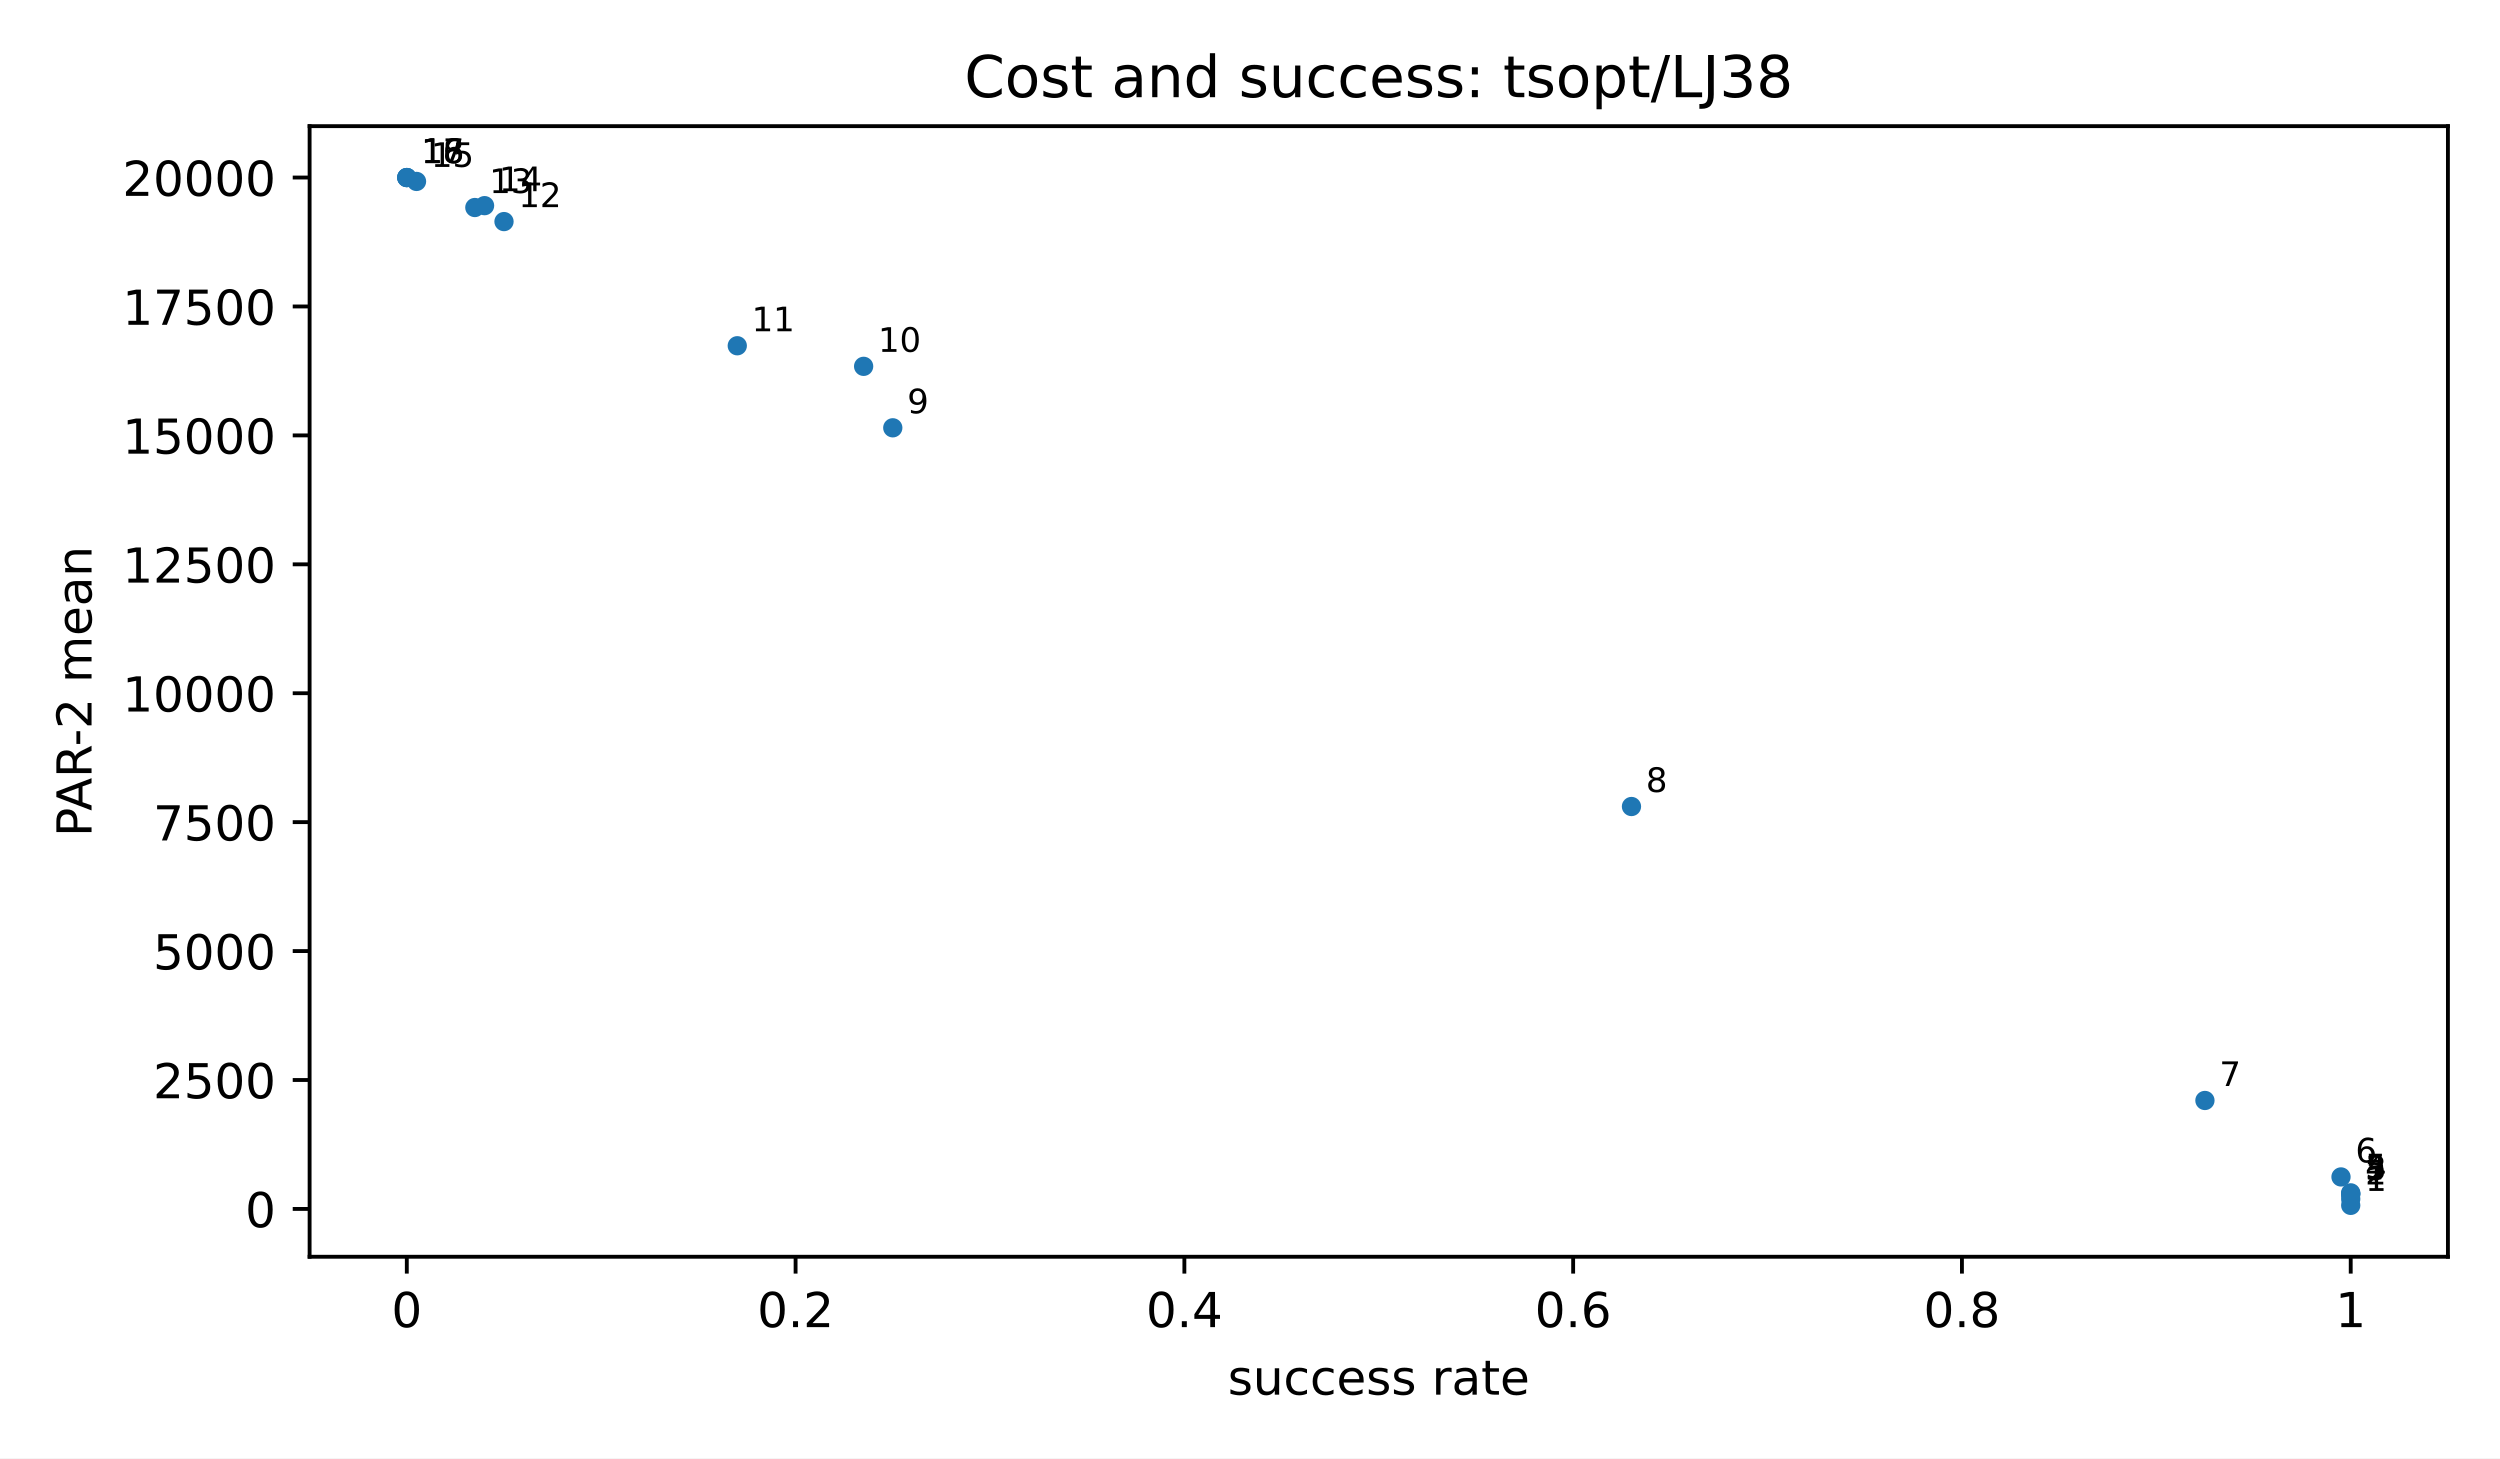
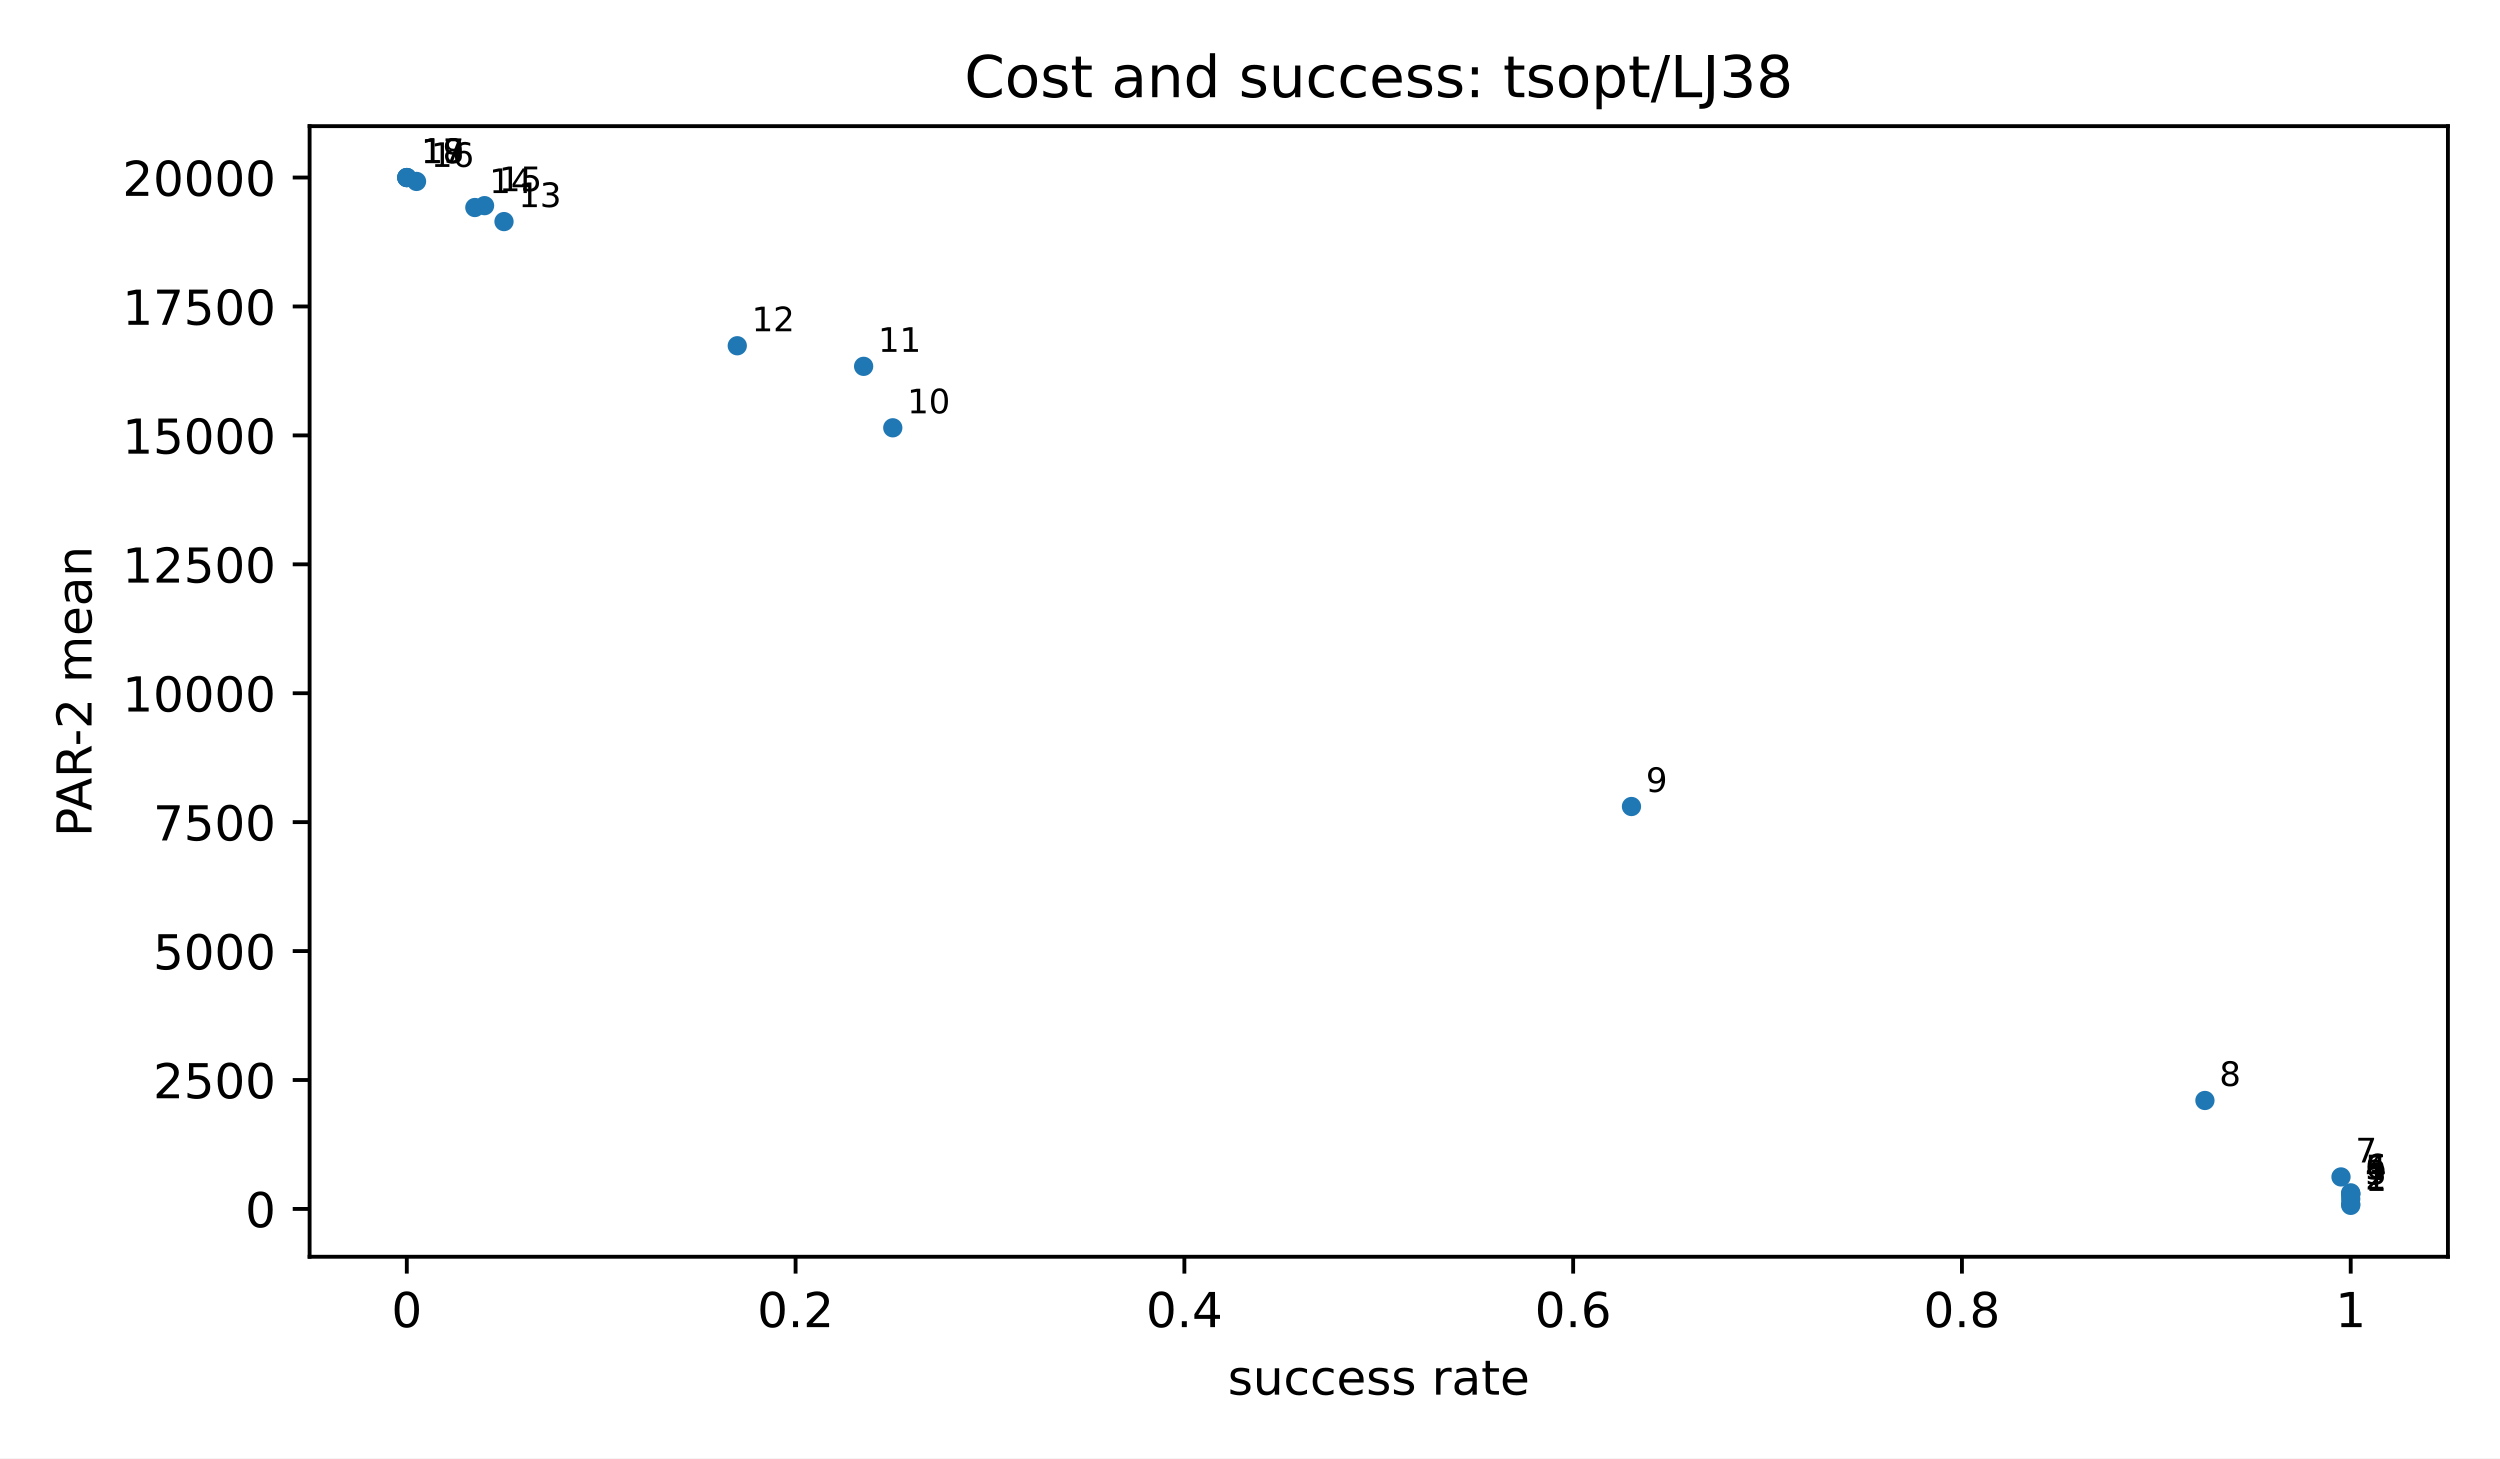
<svg xmlns="http://www.w3.org/2000/svg" xmlns:xlink="http://www.w3.org/1999/xlink" width="518.4pt" height="302.4pt" viewBox="0 0 518.4 302.4" version="1.1">
  <defs>
    <style type="text/css">*{stroke-linejoin: round; stroke-linecap: butt}</style>
  </defs>
  <g id="figure_1">
    <g id="patch_1">
      <path d="M 0 302.4  L 518.4 302.4  L 518.4 0  L 0 0  z " style="fill: #ffffff" />
    </g>
    <g id="axes_1">
      <g id="patch_2">
        <path d="M 64.2 260.6  L 507.6 260.6  L 507.6 26.16  L 64.2 26.16  z " style="fill: #ffffff" />
      </g>
      <g id="PathCollection_1">
        <defs>
          <path id="m2d8934182f" d="M 0 2  C 0.53 2 1.039 1.789 1.414 1.414  C 1.789 1.039 2 0.53 2 0  C 2 -0.53 1.789 -1.039 1.414 -1.414  C 1.039 -1.789 0.53 -2 0 -2  C -0.53 -2 -1.039 -1.789 -1.414 -1.414  C -1.789 -1.039 -2 -0.53 -2 0  C -2 0.53 -1.789 1.039 -1.414 1.414  C -1.039 1.789 -0.53 2 0 2  z " />
        </defs>
        <g clip-path="url(#p3300185fd4)">
          <use xlink:href="#m2d8934182f" x="487.445" y="249.944" style="fill: #1f77b4" />
+           <use xlink:href="#m2d8934182f" x="487.445" y="249.667" style="fill: #1f77b4" />
          <use xlink:href="#m2d8934182f" x="487.445" y="248.619" style="fill: #1f77b4" />
          <use xlink:href="#m2d8934182f" x="487.445" y="247.681" style="fill: #1f77b4" />
          <use xlink:href="#m2d8934182f" x="487.445" y="247.548" style="fill: #1f77b4" />
          <use xlink:href="#m2d8934182f" x="487.445" y="247.351" style="fill: #1f77b4" />
          <use xlink:href="#m2d8934182f" x="485.43" y="244.05" style="fill: #1f77b4" />
          <use xlink:href="#m2d8934182f" x="457.214" y="228.194" style="fill: #1f77b4" />
          <use xlink:href="#m2d8934182f" x="338.302" y="167.238" style="fill: #1f77b4" />
          <use xlink:href="#m2d8934182f" x="185.127" y="88.71" style="fill: #1f77b4" />
          <use xlink:href="#m2d8934182f" x="179.081" y="75.964" style="fill: #1f77b4" />
          <use xlink:href="#m2d8934182f" x="152.88" y="71.696" style="fill: #1f77b4" />
          <use xlink:href="#m2d8934182f" x="104.509" y="45.947" style="fill: #1f77b4" />
          <use xlink:href="#m2d8934182f" x="98.463" y="43.031" style="fill: #1f77b4" />
          <use xlink:href="#m2d8934182f" x="100.478" y="42.644" style="fill: #1f77b4" />
          <use xlink:href="#m2d8934182f" x="86.37" y="37.621" style="fill: #1f77b4" />
          <use xlink:href="#m2d8934182f" x="84.355" y="36.816" style="fill: #1f77b4" />
          <use xlink:href="#m2d8934182f" x="84.355" y="36.816" style="fill: #1f77b4" />
          <use xlink:href="#m2d8934182f" x="84.355" y="36.816" style="fill: #1f77b4" />
        </g>
      </g>
      <g id="matplotlib.axis_1">
        <g id="xtick_1">
          <g id="line2d_1">
            <defs>
              <path id="m8ea4d47d77" d="M 0 0  L 0 3.5  " style="stroke: #000000; stroke-width: 0.8" />
            </defs>
            <g>
              <use xlink:href="#m8ea4d47d77" x="84.355" y="260.6" style="stroke: #000000; stroke-width: 0.8" />
            </g>
          </g>
          <g id="text_1">
            <text style="font-size: 10px; font-family: 'DejaVu Sans', 'Bitstream Vera Sans', 'Computer Modern Sans Serif', 'Lucida Grande', 'Verdana', 'Geneva', 'Lucid', 'Arial', 'Helvetica', 'Avant Garde', sans-serif; text-anchor: middle" x="84.355" y="275.198" transform="rotate(-0 84.35455 275.1977)">0</text>
          </g>
        </g>
        <g id="xtick_2">
          <g id="line2d_2">
            <g>
              <use xlink:href="#m8ea4d47d77" x="164.973" y="260.6" style="stroke: #000000; stroke-width: 0.8" />
            </g>
          </g>
          <g id="text_2">
            <text style="font-size: 10px; font-family: 'DejaVu Sans', 'Bitstream Vera Sans', 'Computer Modern Sans Serif', 'Lucida Grande', 'Verdana', 'Geneva', 'Lucid', 'Arial', 'Helvetica', 'Avant Garde', sans-serif; text-anchor: middle" x="164.973" y="275.198" transform="rotate(-0 164.9727 275.1977)">0.2</text>
          </g>
        </g>
        <g id="xtick_3">
          <g id="line2d_3">
            <g>
              <use xlink:href="#m8ea4d47d77" x="245.591" y="260.6" style="stroke: #000000; stroke-width: 0.8" />
            </g>
          </g>
          <g id="text_3">
            <text style="font-size: 10px; font-family: 'DejaVu Sans', 'Bitstream Vera Sans', 'Computer Modern Sans Serif', 'Lucida Grande', 'Verdana', 'Geneva', 'Lucid', 'Arial', 'Helvetica', 'Avant Garde', sans-serif; text-anchor: middle" x="245.591" y="275.198" transform="rotate(-0 245.5909 275.1977)">0.4</text>
          </g>
        </g>
        <g id="xtick_4">
          <g id="line2d_4">
            <g>
              <use xlink:href="#m8ea4d47d77" x="326.209" y="260.6" style="stroke: #000000; stroke-width: 0.8" />
            </g>
          </g>
          <g id="text_4">
            <text style="font-size: 10px; font-family: 'DejaVu Sans', 'Bitstream Vera Sans', 'Computer Modern Sans Serif', 'Lucida Grande', 'Verdana', 'Geneva', 'Lucid', 'Arial', 'Helvetica', 'Avant Garde', sans-serif; text-anchor: middle" x="326.209" y="275.198" transform="rotate(-0 326.2091 275.1977)">0.6</text>
          </g>
        </g>
        <g id="xtick_5">
          <g id="line2d_5">
            <g>
              <use xlink:href="#m8ea4d47d77" x="406.827" y="260.6" style="stroke: #000000; stroke-width: 0.8" />
            </g>
          </g>
          <g id="text_5">
            <text style="font-size: 10px; font-family: 'DejaVu Sans', 'Bitstream Vera Sans', 'Computer Modern Sans Serif', 'Lucida Grande', 'Verdana', 'Geneva', 'Lucid', 'Arial', 'Helvetica', 'Avant Garde', sans-serif; text-anchor: middle" x="406.827" y="275.198" transform="rotate(-0 406.8273 275.1977)">0.8</text>
          </g>
        </g>
        <g id="xtick_6">
          <g id="line2d_6">
            <g>
              <use xlink:href="#m8ea4d47d77" x="487.445" y="260.6" style="stroke: #000000; stroke-width: 0.8" />
            </g>
          </g>
          <g id="text_6">
            <text style="font-size: 10px; font-family: 'DejaVu Sans', 'Bitstream Vera Sans', 'Computer Modern Sans Serif', 'Lucida Grande', 'Verdana', 'Geneva', 'Lucid', 'Arial', 'Helvetica', 'Avant Garde', sans-serif; text-anchor: middle" x="487.445" y="275.198" transform="rotate(-0 487.4455 275.1977)">1</text>
          </g>
        </g>
        <g id="text_7">
          <text style="font-size: 10px; font-family: 'DejaVu Sans', 'Bitstream Vera Sans', 'Computer Modern Sans Serif', 'Lucida Grande', 'Verdana', 'Geneva', 'Lucid', 'Arial', 'Helvetica', 'Avant Garde', sans-serif; text-anchor: middle" x="285.9" y="289.198" transform="rotate(-0 285.9 289.1977)">success rate</text>
        </g>
      </g>
      <g id="matplotlib.axis_2">
        <g id="ytick_1">
          <g id="line2d_7">
            <defs>
              <path id="md659df78fa" d="M 0 0  L -3.5 0  " style="stroke: #000000; stroke-width: 0.8" />
            </defs>
            <g>
              <use xlink:href="#md659df78fa" x="64.2" y="250.679" style="stroke: #000000; stroke-width: 0.8" />
            </g>
          </g>
          <g id="text_8">
            <text style="font-size: 10px; font-family: 'DejaVu Sans', 'Bitstream Vera Sans', 'Computer Modern Sans Serif', 'Lucida Grande', 'Verdana', 'Geneva', 'Lucid', 'Arial', 'Helvetica', 'Avant Garde', sans-serif; text-anchor: end" x="57.2" y="254.478" transform="rotate(-0 57.2 254.4775)">0</text>
          </g>
        </g>
        <g id="ytick_2">
          <g id="line2d_8">
            <g>
              <use xlink:href="#md659df78fa" x="64.2" y="223.946" style="stroke: #000000; stroke-width: 0.8" />
            </g>
          </g>
          <g id="text_9">
            <text style="font-size: 10px; font-family: 'DejaVu Sans', 'Bitstream Vera Sans', 'Computer Modern Sans Serif', 'Lucida Grande', 'Verdana', 'Geneva', 'Lucid', 'Arial', 'Helvetica', 'Avant Garde', sans-serif; text-anchor: end" x="57.2" y="227.745" transform="rotate(-0 57.2 227.7447)">2500</text>
          </g>
        </g>
        <g id="ytick_3">
          <g id="line2d_9">
            <g>
              <use xlink:href="#md659df78fa" x="64.2" y="197.213" style="stroke: #000000; stroke-width: 0.8" />
            </g>
          </g>
          <g id="text_10">
            <text style="font-size: 10px; font-family: 'DejaVu Sans', 'Bitstream Vera Sans', 'Computer Modern Sans Serif', 'Lucida Grande', 'Verdana', 'Geneva', 'Lucid', 'Arial', 'Helvetica', 'Avant Garde', sans-serif; text-anchor: end" x="57.2" y="201.012" transform="rotate(-0 57.2 201.0119)">5000</text>
          </g>
        </g>
        <g id="ytick_4">
          <g id="line2d_10">
            <g>
              <use xlink:href="#md659df78fa" x="64.2" y="170.48" style="stroke: #000000; stroke-width: 0.8" />
            </g>
          </g>
          <g id="text_11">
            <text style="font-size: 10px; font-family: 'DejaVu Sans', 'Bitstream Vera Sans', 'Computer Modern Sans Serif', 'Lucida Grande', 'Verdana', 'Geneva', 'Lucid', 'Arial', 'Helvetica', 'Avant Garde', sans-serif; text-anchor: end" x="57.2" y="174.279" transform="rotate(-0 57.2 174.2791)">7500</text>
          </g>
        </g>
        <g id="ytick_5">
          <g id="line2d_11">
            <g>
              <use xlink:href="#md659df78fa" x="64.2" y="143.748" style="stroke: #000000; stroke-width: 0.8" />
            </g>
          </g>
          <g id="text_12">
            <text style="font-size: 10px; font-family: 'DejaVu Sans', 'Bitstream Vera Sans', 'Computer Modern Sans Serif', 'Lucida Grande', 'Verdana', 'Geneva', 'Lucid', 'Arial', 'Helvetica', 'Avant Garde', sans-serif; text-anchor: end" x="57.2" y="147.546" transform="rotate(-0 57.2 147.5464)">10000</text>
          </g>
        </g>
        <g id="ytick_6">
          <g id="line2d_12">
            <g>
              <use xlink:href="#md659df78fa" x="64.2" y="117.015" style="stroke: #000000; stroke-width: 0.8" />
            </g>
          </g>
          <g id="text_13">
            <text style="font-size: 10px; font-family: 'DejaVu Sans', 'Bitstream Vera Sans', 'Computer Modern Sans Serif', 'Lucida Grande', 'Verdana', 'Geneva', 'Lucid', 'Arial', 'Helvetica', 'Avant Garde', sans-serif; text-anchor: end" x="57.2" y="120.814" transform="rotate(-0 57.2 120.8136)">12500</text>
          </g>
        </g>
        <g id="ytick_7">
          <g id="line2d_13">
            <g>
              <use xlink:href="#md659df78fa" x="64.2" y="90.282" style="stroke: #000000; stroke-width: 0.8" />
            </g>
          </g>
          <g id="text_14">
            <text style="font-size: 10px; font-family: 'DejaVu Sans', 'Bitstream Vera Sans', 'Computer Modern Sans Serif', 'Lucida Grande', 'Verdana', 'Geneva', 'Lucid', 'Arial', 'Helvetica', 'Avant Garde', sans-serif; text-anchor: end" x="57.2" y="94.081" transform="rotate(-0 57.2 94.08077)">15000</text>
          </g>
        </g>
        <g id="ytick_8">
          <g id="line2d_14">
            <g>
              <use xlink:href="#md659df78fa" x="64.2" y="63.549" style="stroke: #000000; stroke-width: 0.8" />
            </g>
          </g>
          <g id="text_15">
            <text style="font-size: 10px; font-family: 'DejaVu Sans', 'Bitstream Vera Sans', 'Computer Modern Sans Serif', 'Lucida Grande', 'Verdana', 'Geneva', 'Lucid', 'Arial', 'Helvetica', 'Avant Garde', sans-serif; text-anchor: end" x="57.2" y="67.348" transform="rotate(-0 57.2 67.34798)">17500</text>
          </g>
        </g>
        <g id="ytick_9">
          <g id="line2d_15">
            <g>
              <use xlink:href="#md659df78fa" x="64.2" y="36.816" style="stroke: #000000; stroke-width: 0.8" />
            </g>
          </g>
          <g id="text_16">
            <text style="font-size: 10px; font-family: 'DejaVu Sans', 'Bitstream Vera Sans', 'Computer Modern Sans Serif', 'Lucida Grande', 'Verdana', 'Geneva', 'Lucid', 'Arial', 'Helvetica', 'Avant Garde', sans-serif; text-anchor: end" x="57.2" y="40.615" transform="rotate(-0 57.2 40.61519)">20000</text>
          </g>
        </g>
        <g id="text_17">
          <text style="font-size: 10px; font-family: 'DejaVu Sans', 'Bitstream Vera Sans', 'Computer Modern Sans Serif', 'Lucida Grande', 'Verdana', 'Geneva', 'Lucid', 'Arial', 'Helvetica', 'Avant Garde', sans-serif; text-anchor: middle" x="18.985" y="143.38" transform="rotate(-90 18.98516 143.38)">PAR-2 mean</text>
        </g>
      </g>
      <g id="patch_3">
        <path d="M 64.2 260.6  L 64.2 26.16  " style="fill: none; stroke: #000000; stroke-width: 0.8; stroke-linejoin: miter; stroke-linecap: square" />
      </g>
      <g id="patch_4">
        <path d="M 507.6 260.6  L 507.6 26.16  " style="fill: none; stroke: #000000; stroke-width: 0.8; stroke-linejoin: miter; stroke-linecap: square" />
      </g>
      <g id="patch_5">
        <path d="M 64.2 260.6  L 507.6 260.6  " style="fill: none; stroke: #000000; stroke-width: 0.8; stroke-linejoin: miter; stroke-linecap: square" />
      </g>
      <g id="patch_6">
        <path d="M 64.2 26.16  L 507.6 26.16  " style="fill: none; stroke: #000000; stroke-width: 0.8; stroke-linejoin: miter; stroke-linecap: square" />
      </g>
      <g id="text_18">
        <text style="font-size: 7px; font-family: 'DejaVu Sans', 'Bitstream Vera Sans', 'Computer Modern Sans Serif', 'Lucida Grande', 'Verdana', 'Geneva', 'Lucid', 'Arial', 'Helvetica', 'Avant Garde', sans-serif; text-anchor: start" x="490.445" y="246.944" transform="rotate(-0 490.4455 246.9436)">1</text>
      </g>
      <g id="text_19">
-         <text style="font-size: 7px; font-family: 'DejaVu Sans', 'Bitstream Vera Sans', 'Computer Modern Sans Serif', 'Lucida Grande', 'Verdana', 'Geneva', 'Lucid', 'Arial', 'Helvetica', 'Avant Garde', sans-serif; text-anchor: start" x="490.445" y="245.619" transform="rotate(-0 490.4455 245.6192)">2</text>
+         <text style="font-size: 7px; font-family: 'DejaVu Sans', 'Bitstream Vera Sans', 'Computer Modern Sans Serif', 'Lucida Grande', 'Verdana', 'Geneva', 'Lucid', 'Arial', 'Helvetica', 'Avant Garde', sans-serif; text-anchor: start" x="490.445" y="246.667" transform="rotate(-0 490.4455 246.6674)">2</text>
      </g>
      <g id="text_20">
-         <text style="font-size: 7px; font-family: 'DejaVu Sans', 'Bitstream Vera Sans', 'Computer Modern Sans Serif', 'Lucida Grande', 'Verdana', 'Geneva', 'Lucid', 'Arial', 'Helvetica', 'Avant Garde', sans-serif; text-anchor: start" x="490.445" y="244.681" transform="rotate(-0 490.4455 244.6811)">3</text>
+         <text style="font-size: 7px; font-family: 'DejaVu Sans', 'Bitstream Vera Sans', 'Computer Modern Sans Serif', 'Lucida Grande', 'Verdana', 'Geneva', 'Lucid', 'Arial', 'Helvetica', 'Avant Garde', sans-serif; text-anchor: start" x="490.445" y="245.619" transform="rotate(-0 490.4455 245.6192)">3</text>
      </g>
      <g id="text_21">
-         <text style="font-size: 7px; font-family: 'DejaVu Sans', 'Bitstream Vera Sans', 'Computer Modern Sans Serif', 'Lucida Grande', 'Verdana', 'Geneva', 'Lucid', 'Arial', 'Helvetica', 'Avant Garde', sans-serif; text-anchor: start" x="490.445" y="244.548" transform="rotate(-0 490.4455 244.548)">4</text>
+         <text style="font-size: 7px; font-family: 'DejaVu Sans', 'Bitstream Vera Sans', 'Computer Modern Sans Serif', 'Lucida Grande', 'Verdana', 'Geneva', 'Lucid', 'Arial', 'Helvetica', 'Avant Garde', sans-serif; text-anchor: start" x="490.445" y="244.681" transform="rotate(-0 490.4455 244.6811)">4</text>
      </g>
      <g id="text_22">
-         <text style="font-size: 7px; font-family: 'DejaVu Sans', 'Bitstream Vera Sans', 'Computer Modern Sans Serif', 'Lucida Grande', 'Verdana', 'Geneva', 'Lucid', 'Arial', 'Helvetica', 'Avant Garde', sans-serif; text-anchor: start" x="490.445" y="244.351" transform="rotate(-0 490.4455 244.3511)">5</text>
+         <text style="font-size: 7px; font-family: 'DejaVu Sans', 'Bitstream Vera Sans', 'Computer Modern Sans Serif', 'Lucida Grande', 'Verdana', 'Geneva', 'Lucid', 'Arial', 'Helvetica', 'Avant Garde', sans-serif; text-anchor: start" x="490.445" y="244.548" transform="rotate(-0 490.4455 244.548)">5</text>
      </g>
      <g id="text_23">
-         <text style="font-size: 7px; font-family: 'DejaVu Sans', 'Bitstream Vera Sans', 'Computer Modern Sans Serif', 'Lucida Grande', 'Verdana', 'Geneva', 'Lucid', 'Arial', 'Helvetica', 'Avant Garde', sans-serif; text-anchor: start" x="488.43" y="241.05" transform="rotate(-0 488.43 241.0501)">6</text>
+         <text style="font-size: 7px; font-family: 'DejaVu Sans', 'Bitstream Vera Sans', 'Computer Modern Sans Serif', 'Lucida Grande', 'Verdana', 'Geneva', 'Lucid', 'Arial', 'Helvetica', 'Avant Garde', sans-serif; text-anchor: start" x="490.445" y="244.351" transform="rotate(-0 490.4455 244.3511)">6</text>
      </g>
      <g id="text_24">
-         <text style="font-size: 7px; font-family: 'DejaVu Sans', 'Bitstream Vera Sans', 'Computer Modern Sans Serif', 'Lucida Grande', 'Verdana', 'Geneva', 'Lucid', 'Arial', 'Helvetica', 'Avant Garde', sans-serif; text-anchor: start" x="460.214" y="225.194" transform="rotate(-0 460.2136 225.1941)">7</text>
+         <text style="font-size: 7px; font-family: 'DejaVu Sans', 'Bitstream Vera Sans', 'Computer Modern Sans Serif', 'Lucida Grande', 'Verdana', 'Geneva', 'Lucid', 'Arial', 'Helvetica', 'Avant Garde', sans-serif; text-anchor: start" x="488.43" y="241.05" transform="rotate(-0 488.43 241.0501)">7</text>
      </g>
      <g id="text_25">
-         <text style="font-size: 7px; font-family: 'DejaVu Sans', 'Bitstream Vera Sans', 'Computer Modern Sans Serif', 'Lucida Grande', 'Verdana', 'Geneva', 'Lucid', 'Arial', 'Helvetica', 'Avant Garde', sans-serif; text-anchor: start" x="341.302" y="164.238" transform="rotate(-0 341.3018 164.2383)">8</text>
+         <text style="font-size: 7px; font-family: 'DejaVu Sans', 'Bitstream Vera Sans', 'Computer Modern Sans Serif', 'Lucida Grande', 'Verdana', 'Geneva', 'Lucid', 'Arial', 'Helvetica', 'Avant Garde', sans-serif; text-anchor: start" x="460.214" y="225.194" transform="rotate(-0 460.2136 225.1941)">8</text>
      </g>
      <g id="text_26">
-         <text style="font-size: 7px; font-family: 'DejaVu Sans', 'Bitstream Vera Sans', 'Computer Modern Sans Serif', 'Lucida Grande', 'Verdana', 'Geneva', 'Lucid', 'Arial', 'Helvetica', 'Avant Garde', sans-serif; text-anchor: start" x="188.127" y="85.71" transform="rotate(-0 188.1273 85.71011)">9</text>
+         <text style="font-size: 7px; font-family: 'DejaVu Sans', 'Bitstream Vera Sans', 'Computer Modern Sans Serif', 'Lucida Grande', 'Verdana', 'Geneva', 'Lucid', 'Arial', 'Helvetica', 'Avant Garde', sans-serif; text-anchor: start" x="341.302" y="164.238" transform="rotate(-0 341.3018 164.2383)">9</text>
      </g>
      <g id="text_27">
-         <text style="font-size: 7px; font-family: 'DejaVu Sans', 'Bitstream Vera Sans', 'Computer Modern Sans Serif', 'Lucida Grande', 'Verdana', 'Geneva', 'Lucid', 'Arial', 'Helvetica', 'Avant Garde', sans-serif; text-anchor: start" x="182.081" y="72.964" transform="rotate(-0 182.0809 72.96424)">10</text>
+         <text style="font-size: 7px; font-family: 'DejaVu Sans', 'Bitstream Vera Sans', 'Computer Modern Sans Serif', 'Lucida Grande', 'Verdana', 'Geneva', 'Lucid', 'Arial', 'Helvetica', 'Avant Garde', sans-serif; text-anchor: start" x="188.127" y="85.71" transform="rotate(-0 188.1273 85.71011)">10</text>
      </g>
      <g id="text_28">
-         <text style="font-size: 7px; font-family: 'DejaVu Sans', 'Bitstream Vera Sans', 'Computer Modern Sans Serif', 'Lucida Grande', 'Verdana', 'Geneva', 'Lucid', 'Arial', 'Helvetica', 'Avant Garde', sans-serif; text-anchor: start" x="155.88" y="68.696" transform="rotate(-0 155.88 68.69618)">11</text>
+         <text style="font-size: 7px; font-family: 'DejaVu Sans', 'Bitstream Vera Sans', 'Computer Modern Sans Serif', 'Lucida Grande', 'Verdana', 'Geneva', 'Lucid', 'Arial', 'Helvetica', 'Avant Garde', sans-serif; text-anchor: start" x="182.081" y="72.964" transform="rotate(-0 182.0809 72.96424)">11</text>
      </g>
      <g id="text_29">
-         <text style="font-size: 7px; font-family: 'DejaVu Sans', 'Bitstream Vera Sans', 'Computer Modern Sans Serif', 'Lucida Grande', 'Verdana', 'Geneva', 'Lucid', 'Arial', 'Helvetica', 'Avant Garde', sans-serif; text-anchor: start" x="107.509" y="42.947" transform="rotate(-0 107.5091 42.947)">12</text>
+         <text style="font-size: 7px; font-family: 'DejaVu Sans', 'Bitstream Vera Sans', 'Computer Modern Sans Serif', 'Lucida Grande', 'Verdana', 'Geneva', 'Lucid', 'Arial', 'Helvetica', 'Avant Garde', sans-serif; text-anchor: start" x="155.88" y="68.696" transform="rotate(-0 155.88 68.69618)">12</text>
      </g>
      <g id="text_30">
-         <text style="font-size: 7px; font-family: 'DejaVu Sans', 'Bitstream Vera Sans', 'Computer Modern Sans Serif', 'Lucida Grande', 'Verdana', 'Geneva', 'Lucid', 'Arial', 'Helvetica', 'Avant Garde', sans-serif; text-anchor: start" x="101.463" y="40.031" transform="rotate(-0 101.4627 40.03099)">13</text>
+         <text style="font-size: 7px; font-family: 'DejaVu Sans', 'Bitstream Vera Sans', 'Computer Modern Sans Serif', 'Lucida Grande', 'Verdana', 'Geneva', 'Lucid', 'Arial', 'Helvetica', 'Avant Garde', sans-serif; text-anchor: start" x="107.509" y="42.947" transform="rotate(-0 107.5091 42.947)">13</text>
      </g>
      <g id="text_31">
-         <text style="font-size: 7px; font-family: 'DejaVu Sans', 'Bitstream Vera Sans', 'Computer Modern Sans Serif', 'Lucida Grande', 'Verdana', 'Geneva', 'Lucid', 'Arial', 'Helvetica', 'Avant Garde', sans-serif; text-anchor: start" x="103.478" y="39.644" transform="rotate(-0 103.4782 39.64433)">14</text>
+         <text style="font-size: 7px; font-family: 'DejaVu Sans', 'Bitstream Vera Sans', 'Computer Modern Sans Serif', 'Lucida Grande', 'Verdana', 'Geneva', 'Lucid', 'Arial', 'Helvetica', 'Avant Garde', sans-serif; text-anchor: start" x="101.463" y="40.031" transform="rotate(-0 101.4627 40.03099)">14</text>
      </g>
      <g id="text_32">
-         <text style="font-size: 7px; font-family: 'DejaVu Sans', 'Bitstream Vera Sans', 'Computer Modern Sans Serif', 'Lucida Grande', 'Verdana', 'Geneva', 'Lucid', 'Arial', 'Helvetica', 'Avant Garde', sans-serif; text-anchor: start" x="89.37" y="34.621" transform="rotate(-0 89.37 34.62086)">15</text>
+         <text style="font-size: 7px; font-family: 'DejaVu Sans', 'Bitstream Vera Sans', 'Computer Modern Sans Serif', 'Lucida Grande', 'Verdana', 'Geneva', 'Lucid', 'Arial', 'Helvetica', 'Avant Garde', sans-serif; text-anchor: start" x="103.478" y="39.644" transform="rotate(-0 103.4782 39.64433)">15</text>
      </g>
      <g id="text_33">
-         <text style="font-size: 7px; font-family: 'DejaVu Sans', 'Bitstream Vera Sans', 'Computer Modern Sans Serif', 'Lucida Grande', 'Verdana', 'Geneva', 'Lucid', 'Arial', 'Helvetica', 'Avant Garde', sans-serif; text-anchor: start" x="87.355" y="33.816" transform="rotate(-0 87.35455 33.81636)">16</text>
+         <text style="font-size: 7px; font-family: 'DejaVu Sans', 'Bitstream Vera Sans', 'Computer Modern Sans Serif', 'Lucida Grande', 'Verdana', 'Geneva', 'Lucid', 'Arial', 'Helvetica', 'Avant Garde', sans-serif; text-anchor: start" x="89.37" y="34.621" transform="rotate(-0 89.37 34.62086)">16</text>
      </g>
      <g id="text_34">
        <text style="font-size: 7px; font-family: 'DejaVu Sans', 'Bitstream Vera Sans', 'Computer Modern Sans Serif', 'Lucida Grande', 'Verdana', 'Geneva', 'Lucid', 'Arial', 'Helvetica', 'Avant Garde', sans-serif; text-anchor: start" x="87.355" y="33.816" transform="rotate(-0 87.35455 33.81636)">17</text>
      </g>
      <g id="text_35">
        <text style="font-size: 7px; font-family: 'DejaVu Sans', 'Bitstream Vera Sans', 'Computer Modern Sans Serif', 'Lucida Grande', 'Verdana', 'Geneva', 'Lucid', 'Arial', 'Helvetica', 'Avant Garde', sans-serif; text-anchor: start" x="87.355" y="33.816" transform="rotate(-0 87.35455 33.81636)">18</text>
      </g>
      <g id="text_36">
+         <text style="font-size: 7px; font-family: 'DejaVu Sans', 'Bitstream Vera Sans', 'Computer Modern Sans Serif', 'Lucida Grande', 'Verdana', 'Geneva', 'Lucid', 'Arial', 'Helvetica', 'Avant Garde', sans-serif; text-anchor: start" x="87.355" y="33.816" transform="rotate(-0 87.35455 33.81636)">19</text>
+       </g>
+       <g id="text_37">
        <text style="font-size: 12px; font-family: 'DejaVu Sans', 'Bitstream Vera Sans', 'Computer Modern Sans Serif', 'Lucida Grande', 'Verdana', 'Geneva', 'Lucid', 'Arial', 'Helvetica', 'Avant Garde', sans-serif; text-anchor: middle" x="285.9" y="20.16" transform="rotate(-0 285.9 20.16)">Cost and success: tsopt/LJ38</text>
      </g>
    </g>
  </g>
  <defs>
    <clipPath id="p3300185fd4">
      <rect x="64.2" y="26.16" width="443.4" height="234.44" />
    </clipPath>
  </defs>
</svg>
